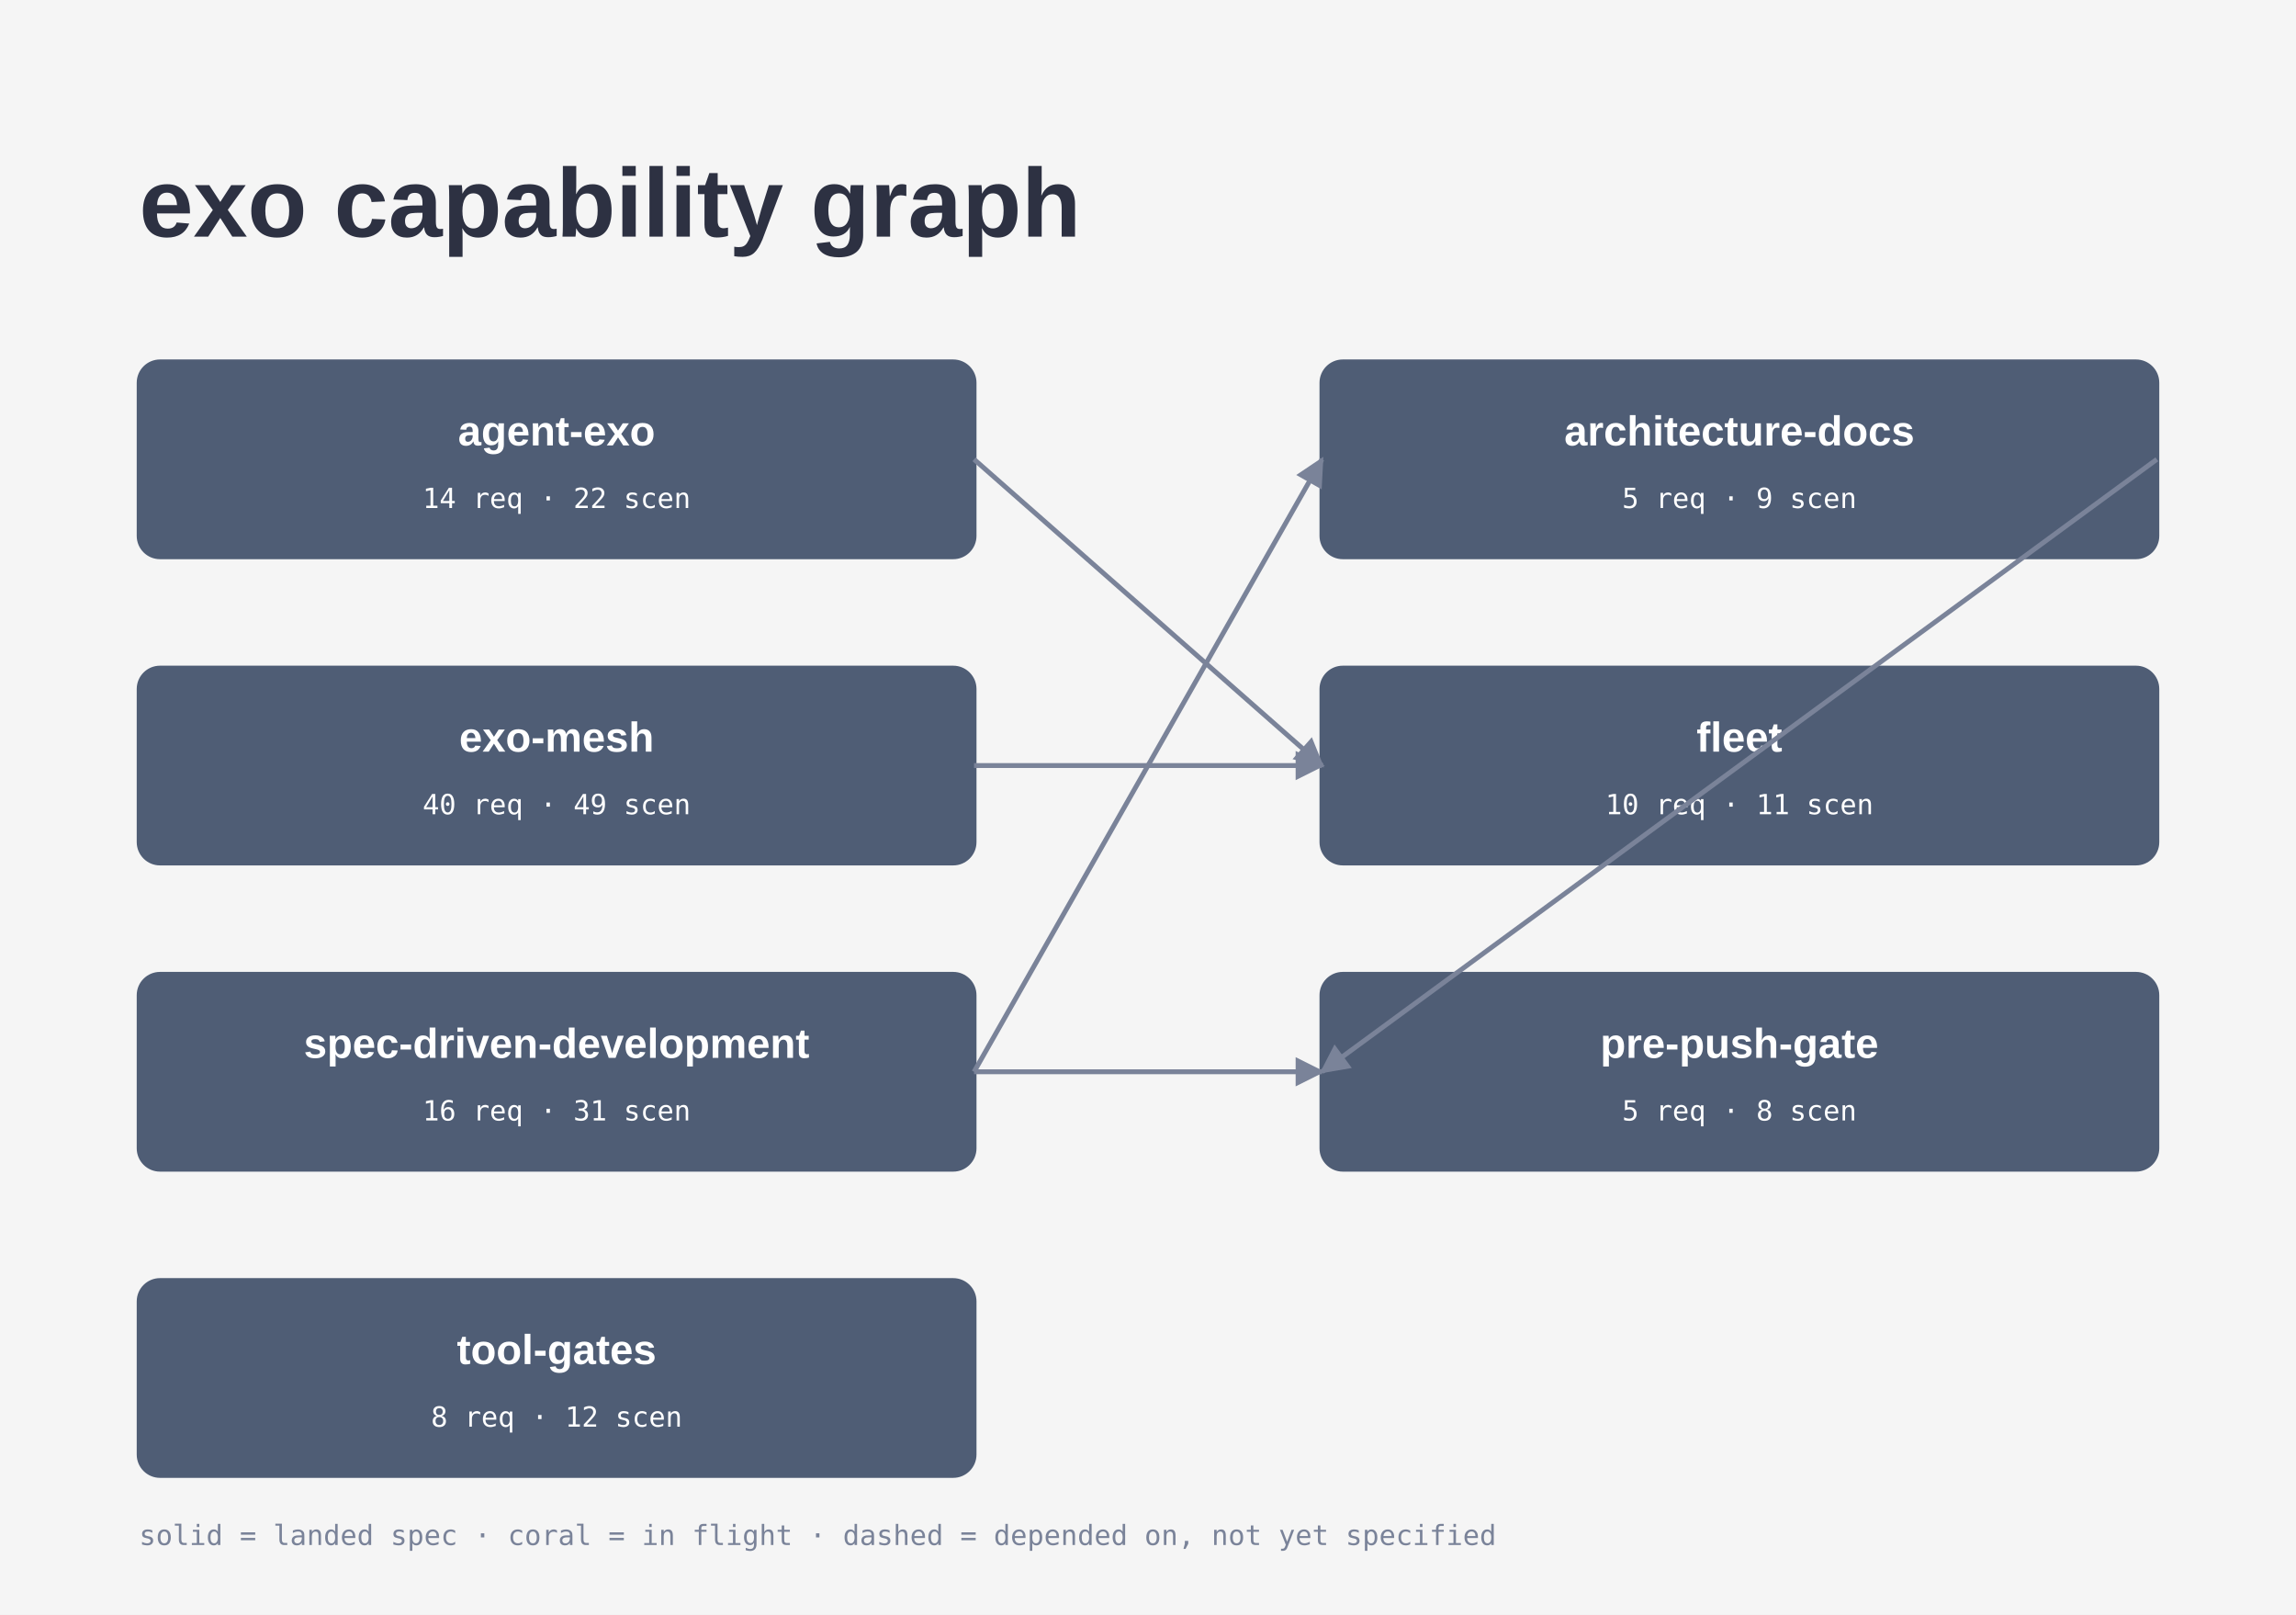
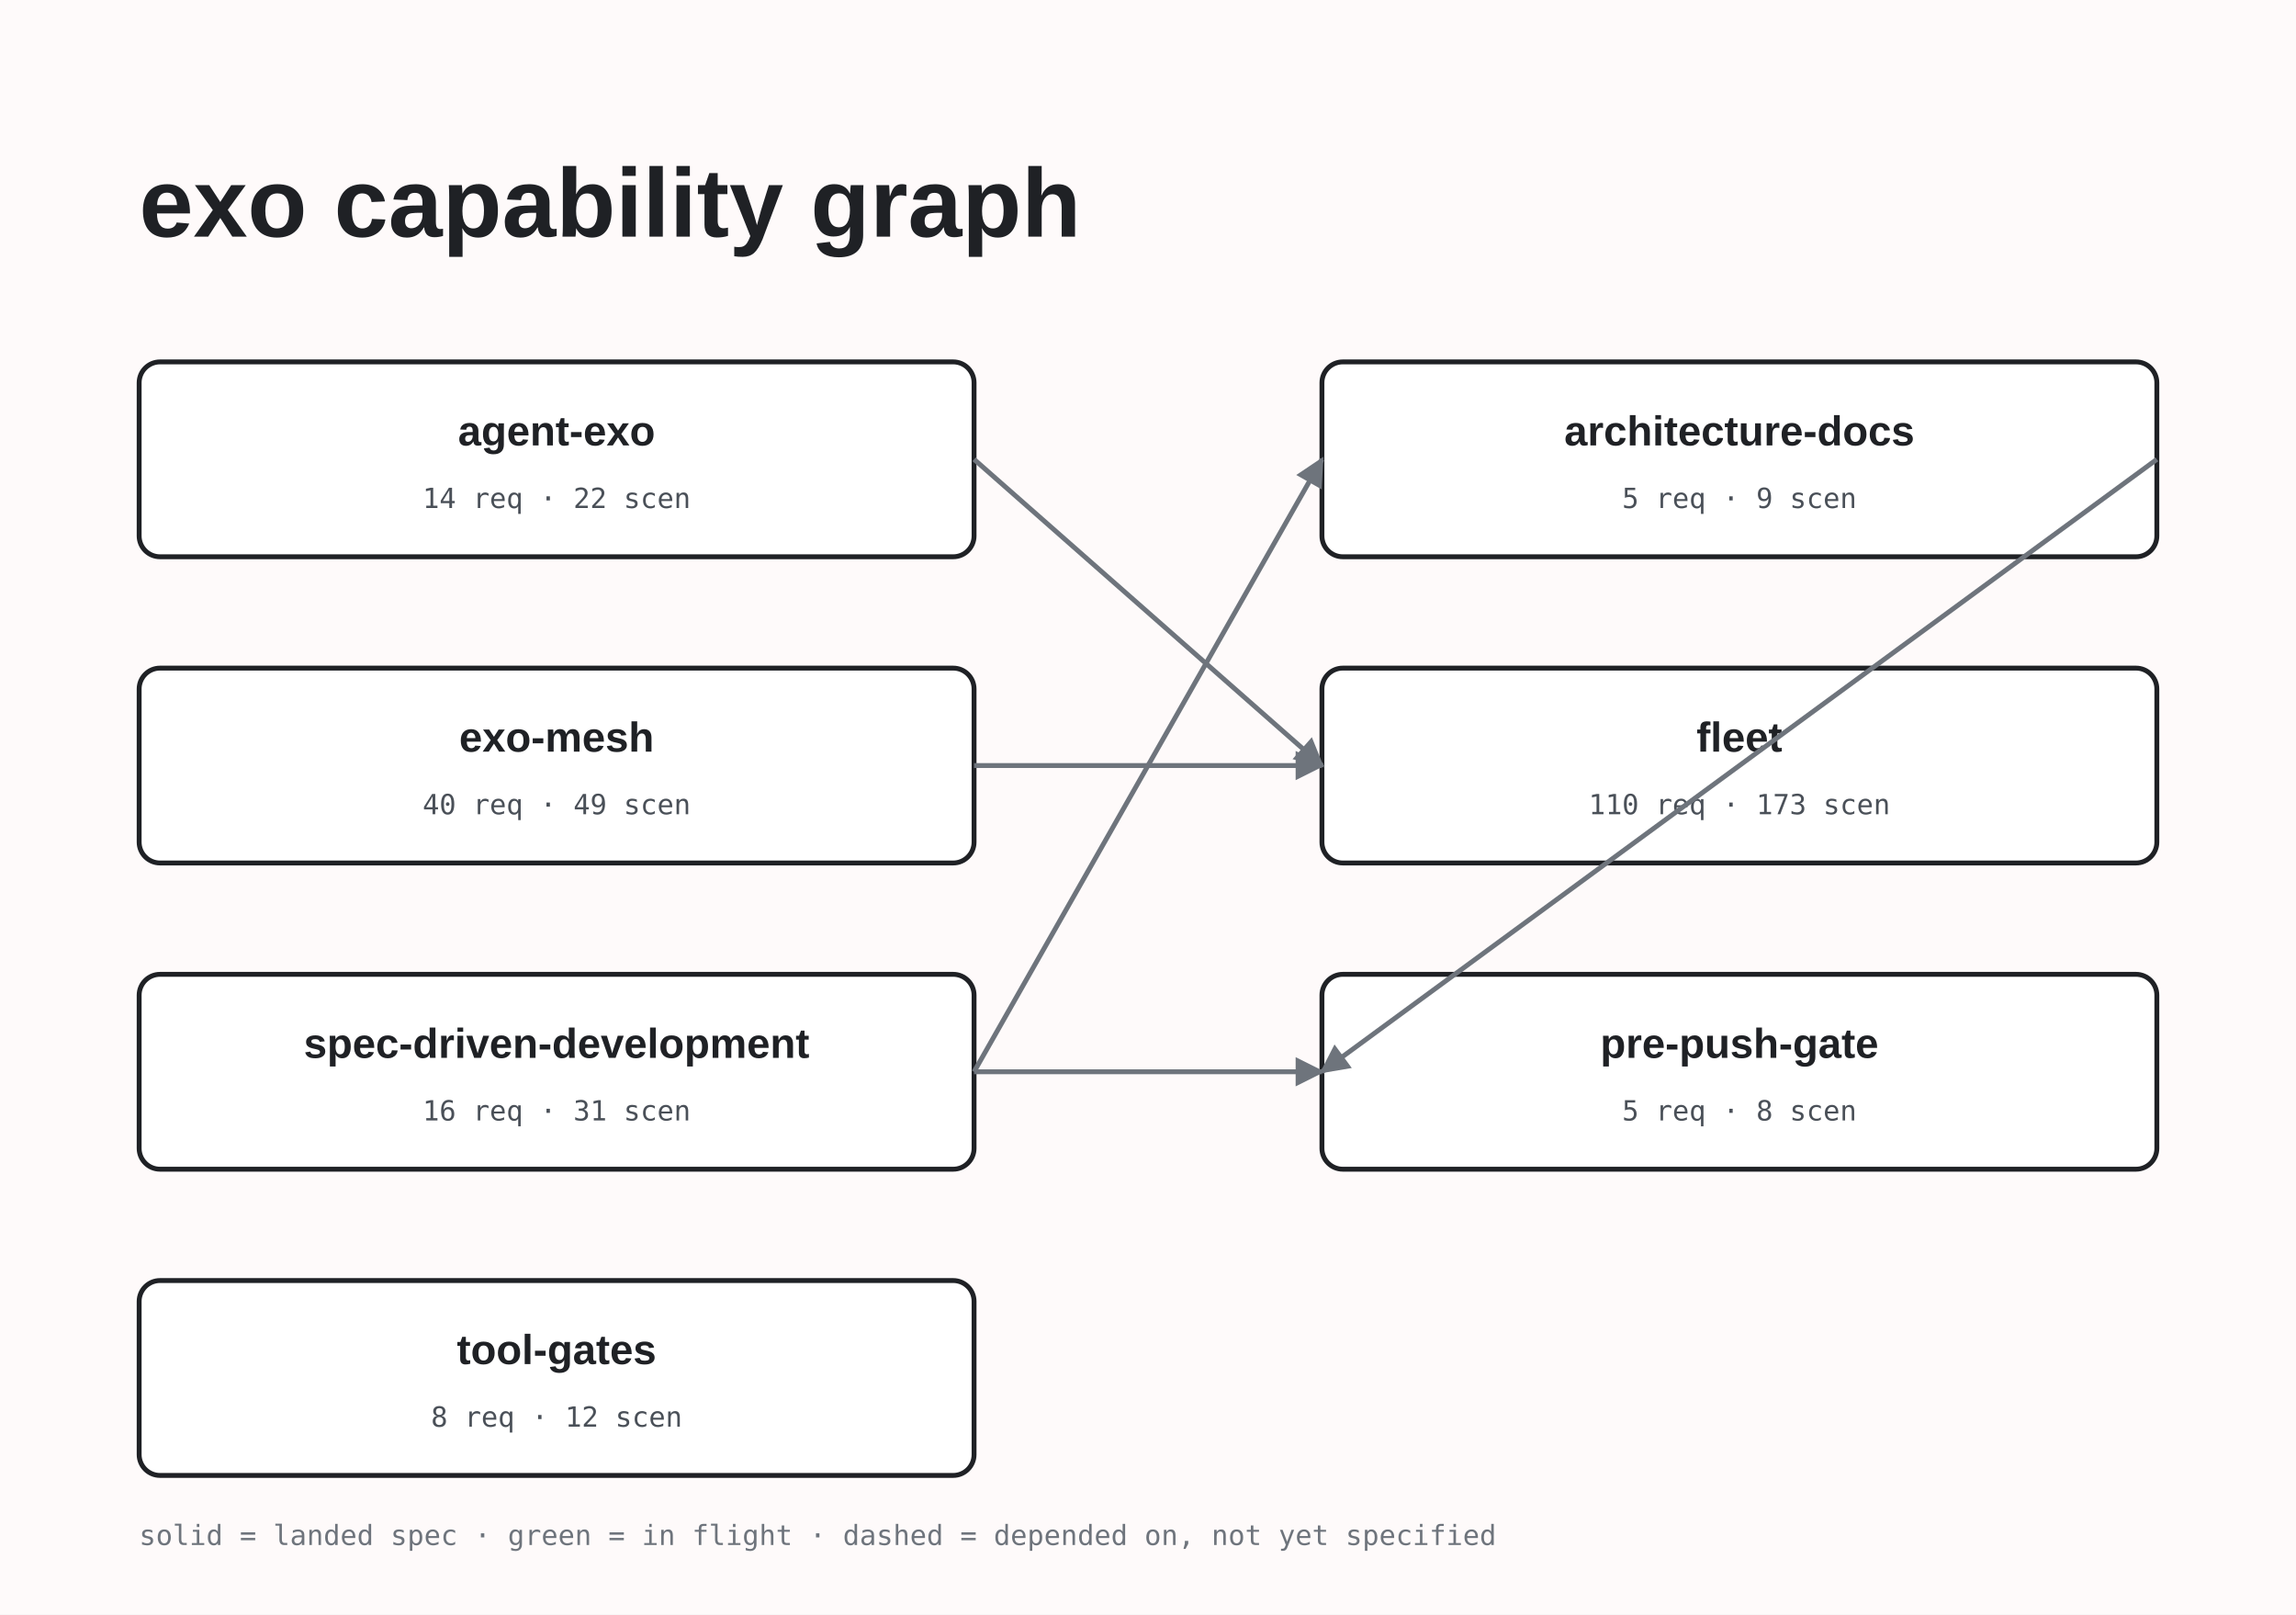
<svg xmlns="http://www.w3.org/2000/svg" viewBox="0 0 660 464" width="660" height="464" role="img" aria-label="exo capability graph">
-   <rect width="660" height="464" fill="#f5f5f5" />
+   <rect width="660" height="464" fill="#fefafa" />
  <defs>
    <marker id="a" viewBox="0 0 10 10" refX="9" refY="5" markerWidth="6" markerHeight="6" orient="auto-start-reverse">
-       <path d="M0,0 L10,5 L0,10 z" fill="#7a8399" />
+       <path d="M0,0 L10,5 L0,10 z" fill="#6e747c" />
    </marker>
  </defs>
-   <text x="40" y="68" font-family="'Geist', -apple-system, 'Helvetica Neue', Arial, sans-serif" font-size="28" font-weight="600" fill="#2d3142">exo capability graph</text>
-   <rect x="40" y="104" width="240" height="56" rx="6" fill="#4f5d75" stroke="#4f5d75" stroke-width="1.4" />
-   <text x="160" y="128" font-family="'Geist', -apple-system, 'Helvetica Neue', Arial, sans-serif" font-size="12" font-weight="600" fill="#ffffff" text-anchor="middle">agent-exo</text>
-   <text x="160" y="146" font-family="'Geist Mono', ui-monospace, 'SF Mono', Menlo, monospace" font-size="8" fill="#ffffff" text-anchor="middle">14 req · 22 scen</text>
-   <rect x="40" y="192" width="240" height="56" rx="6" fill="#4f5d75" stroke="#4f5d75" stroke-width="1.4" />
-   <text x="160" y="216" font-family="'Geist', -apple-system, 'Helvetica Neue', Arial, sans-serif" font-size="12" font-weight="600" fill="#ffffff" text-anchor="middle">exo-mesh</text>
-   <text x="160" y="234" font-family="'Geist Mono', ui-monospace, 'SF Mono', Menlo, monospace" font-size="8" fill="#ffffff" text-anchor="middle">40 req · 49 scen</text>
-   <rect x="40" y="280" width="240" height="56" rx="6" fill="#4f5d75" stroke="#4f5d75" stroke-width="1.4" />
-   <text x="160" y="304" font-family="'Geist', -apple-system, 'Helvetica Neue', Arial, sans-serif" font-size="12" font-weight="600" fill="#ffffff" text-anchor="middle">spec-driven-development</text>
-   <text x="160" y="322" font-family="'Geist Mono', ui-monospace, 'SF Mono', Menlo, monospace" font-size="8" fill="#ffffff" text-anchor="middle">16 req · 31 scen</text>
-   <rect x="40" y="368" width="240" height="56" rx="6" fill="#4f5d75" stroke="#4f5d75" stroke-width="1.4" />
-   <text x="160" y="392" font-family="'Geist', -apple-system, 'Helvetica Neue', Arial, sans-serif" font-size="12" font-weight="600" fill="#ffffff" text-anchor="middle">tool-gates</text>
-   <text x="160" y="410" font-family="'Geist Mono', ui-monospace, 'SF Mono', Menlo, monospace" font-size="8" fill="#ffffff" text-anchor="middle">8 req · 12 scen</text>
-   <rect x="380" y="104" width="240" height="56" rx="6" fill="#4f5d75" stroke="#4f5d75" stroke-width="1.4" />
-   <text x="500" y="128" font-family="'Geist', -apple-system, 'Helvetica Neue', Arial, sans-serif" font-size="12" font-weight="600" fill="#ffffff" text-anchor="middle">architecture-docs</text>
-   <text x="500" y="146" font-family="'Geist Mono', ui-monospace, 'SF Mono', Menlo, monospace" font-size="8" fill="#ffffff" text-anchor="middle">5 req · 9 scen</text>
-   <rect x="380" y="192" width="240" height="56" rx="6" fill="#4f5d75" stroke="#4f5d75" stroke-width="1.4" />
-   <text x="500" y="216" font-family="'Geist', -apple-system, 'Helvetica Neue', Arial, sans-serif" font-size="12" font-weight="600" fill="#ffffff" text-anchor="middle">fleet</text>
-   <text x="500" y="234" font-family="'Geist Mono', ui-monospace, 'SF Mono', Menlo, monospace" font-size="8" fill="#ffffff" text-anchor="middle">10 req · 11 scen</text>
-   <rect x="380" y="280" width="240" height="56" rx="6" fill="#4f5d75" stroke="#4f5d75" stroke-width="1.4" />
-   <text x="500" y="304" font-family="'Geist', -apple-system, 'Helvetica Neue', Arial, sans-serif" font-size="12" font-weight="600" fill="#ffffff" text-anchor="middle">pre-push-gate</text>
-   <text x="500" y="322" font-family="'Geist Mono', ui-monospace, 'SF Mono', Menlo, monospace" font-size="8" fill="#ffffff" text-anchor="middle">5 req · 8 scen</text>
-   <line x1="280" y1="132" x2="380" y2="220" stroke="#7a8399" stroke-width="1.4" marker-end="url(#a)" />
-   <line x1="620" y1="132" x2="380" y2="308" stroke="#7a8399" stroke-width="1.4" marker-end="url(#a)" />
-   <line x1="280" y1="220" x2="380" y2="220" stroke="#7a8399" stroke-width="1.4" marker-end="url(#a)" />
-   <line x1="280" y1="308" x2="380" y2="132" stroke="#7a8399" stroke-width="1.4" marker-end="url(#a)" />
-   <line x1="280" y1="308" x2="380" y2="308" stroke="#7a8399" stroke-width="1.4" marker-end="url(#a)" />
-   <text x="40" y="444" font-family="'Geist Mono', ui-monospace, 'SF Mono', Menlo, monospace" font-size="8" fill="#7a8399">solid = landed spec · coral = in flight · dashed = depended on, not yet specified</text>
+   <text x="40" y="68" font-family="'Geist', -apple-system, 'Helvetica Neue', Arial, sans-serif" font-size="28" font-weight="600" fill="#1f2125">exo capability graph</text>
+   <rect x="40" y="104" width="240" height="56" rx="6" fill="#ffffff" stroke="#1f2125" stroke-width="1.4" />
+   <text x="160" y="128" font-family="'Geist', -apple-system, 'Helvetica Neue', Arial, sans-serif" font-size="12" font-weight="600" fill="#1f2125" text-anchor="middle">agent-exo</text>
+   <text x="160" y="146" font-family="'Geist Mono', ui-monospace, 'SF Mono', Menlo, monospace" font-size="8" fill="#4a5058" text-anchor="middle">14 req · 22 scen</text>
+   <rect x="40" y="192" width="240" height="56" rx="6" fill="#ffffff" stroke="#1f2125" stroke-width="1.4" />
+   <text x="160" y="216" font-family="'Geist', -apple-system, 'Helvetica Neue', Arial, sans-serif" font-size="12" font-weight="600" fill="#1f2125" text-anchor="middle">exo-mesh</text>
+   <text x="160" y="234" font-family="'Geist Mono', ui-monospace, 'SF Mono', Menlo, monospace" font-size="8" fill="#4a5058" text-anchor="middle">40 req · 49 scen</text>
+   <rect x="40" y="280" width="240" height="56" rx="6" fill="#ffffff" stroke="#1f2125" stroke-width="1.4" />
+   <text x="160" y="304" font-family="'Geist', -apple-system, 'Helvetica Neue', Arial, sans-serif" font-size="12" font-weight="600" fill="#1f2125" text-anchor="middle">spec-driven-development</text>
+   <text x="160" y="322" font-family="'Geist Mono', ui-monospace, 'SF Mono', Menlo, monospace" font-size="8" fill="#4a5058" text-anchor="middle">16 req · 31 scen</text>
+   <rect x="40" y="368" width="240" height="56" rx="6" fill="#ffffff" stroke="#1f2125" stroke-width="1.4" />
+   <text x="160" y="392" font-family="'Geist', -apple-system, 'Helvetica Neue', Arial, sans-serif" font-size="12" font-weight="600" fill="#1f2125" text-anchor="middle">tool-gates</text>
+   <text x="160" y="410" font-family="'Geist Mono', ui-monospace, 'SF Mono', Menlo, monospace" font-size="8" fill="#4a5058" text-anchor="middle">8 req · 12 scen</text>
+   <rect x="380" y="104" width="240" height="56" rx="6" fill="#ffffff" stroke="#1f2125" stroke-width="1.4" />
+   <text x="500" y="128" font-family="'Geist', -apple-system, 'Helvetica Neue', Arial, sans-serif" font-size="12" font-weight="600" fill="#1f2125" text-anchor="middle">architecture-docs</text>
+   <text x="500" y="146" font-family="'Geist Mono', ui-monospace, 'SF Mono', Menlo, monospace" font-size="8" fill="#4a5058" text-anchor="middle">5 req · 9 scen</text>
+   <rect x="380" y="192" width="240" height="56" rx="6" fill="#ffffff" stroke="#1f2125" stroke-width="1.4" />
+   <text x="500" y="216" font-family="'Geist', -apple-system, 'Helvetica Neue', Arial, sans-serif" font-size="12" font-weight="600" fill="#1f2125" text-anchor="middle">fleet</text>
+   <text x="500" y="234" font-family="'Geist Mono', ui-monospace, 'SF Mono', Menlo, monospace" font-size="8" fill="#4a5058" text-anchor="middle">110 req · 173 scen</text>
+   <rect x="380" y="280" width="240" height="56" rx="6" fill="#ffffff" stroke="#1f2125" stroke-width="1.4" />
+   <text x="500" y="304" font-family="'Geist', -apple-system, 'Helvetica Neue', Arial, sans-serif" font-size="12" font-weight="600" fill="#1f2125" text-anchor="middle">pre-push-gate</text>
+   <text x="500" y="322" font-family="'Geist Mono', ui-monospace, 'SF Mono', Menlo, monospace" font-size="8" fill="#4a5058" text-anchor="middle">5 req · 8 scen</text>
+   <line x1="280" y1="132" x2="380" y2="220" stroke="#6e747c" stroke-width="1.4" marker-end="url(#a)" />
+   <line x1="620" y1="132" x2="380" y2="308" stroke="#6e747c" stroke-width="1.4" marker-end="url(#a)" />
+   <line x1="280" y1="220" x2="380" y2="220" stroke="#6e747c" stroke-width="1.4" marker-end="url(#a)" />
+   <line x1="280" y1="308" x2="380" y2="132" stroke="#6e747c" stroke-width="1.4" marker-end="url(#a)" />
+   <line x1="280" y1="308" x2="380" y2="308" stroke="#6e747c" stroke-width="1.4" marker-end="url(#a)" />
+   <text x="40" y="444" font-family="'Geist Mono', ui-monospace, 'SF Mono', Menlo, monospace" font-size="8" fill="#6e747c">solid = landed spec · green = in flight · dashed = depended on, not yet specified</text>
</svg>
